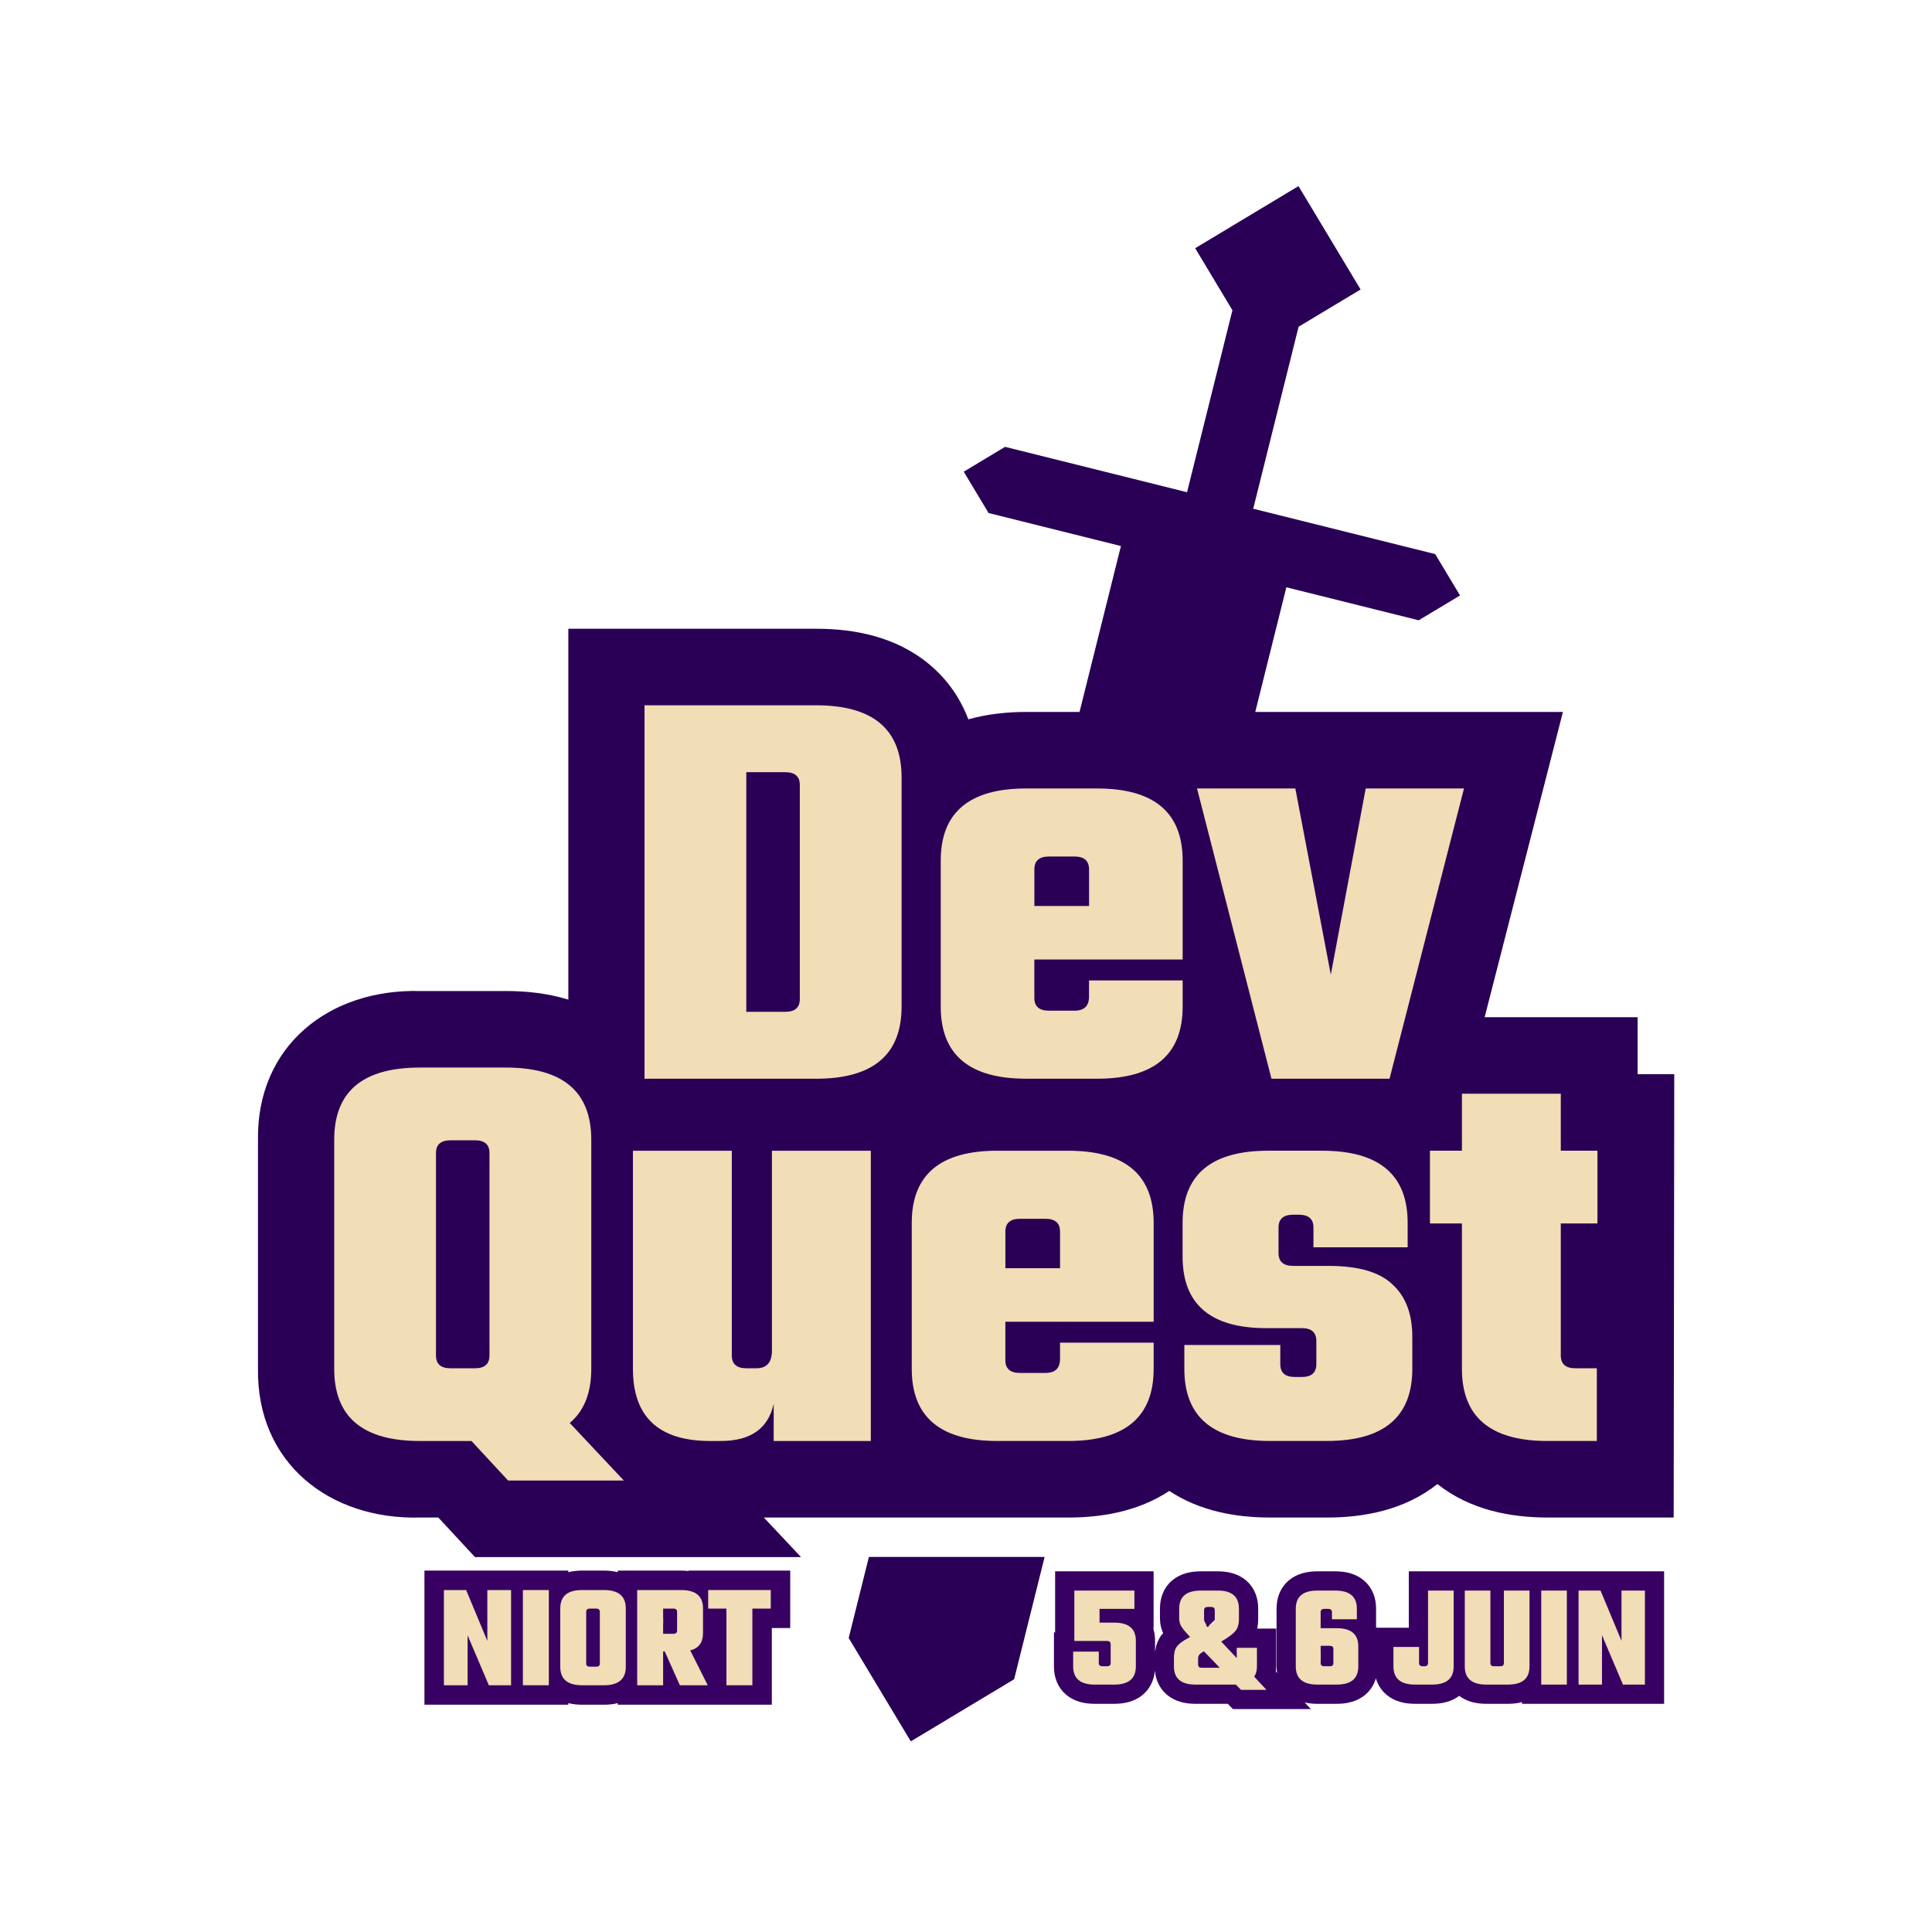
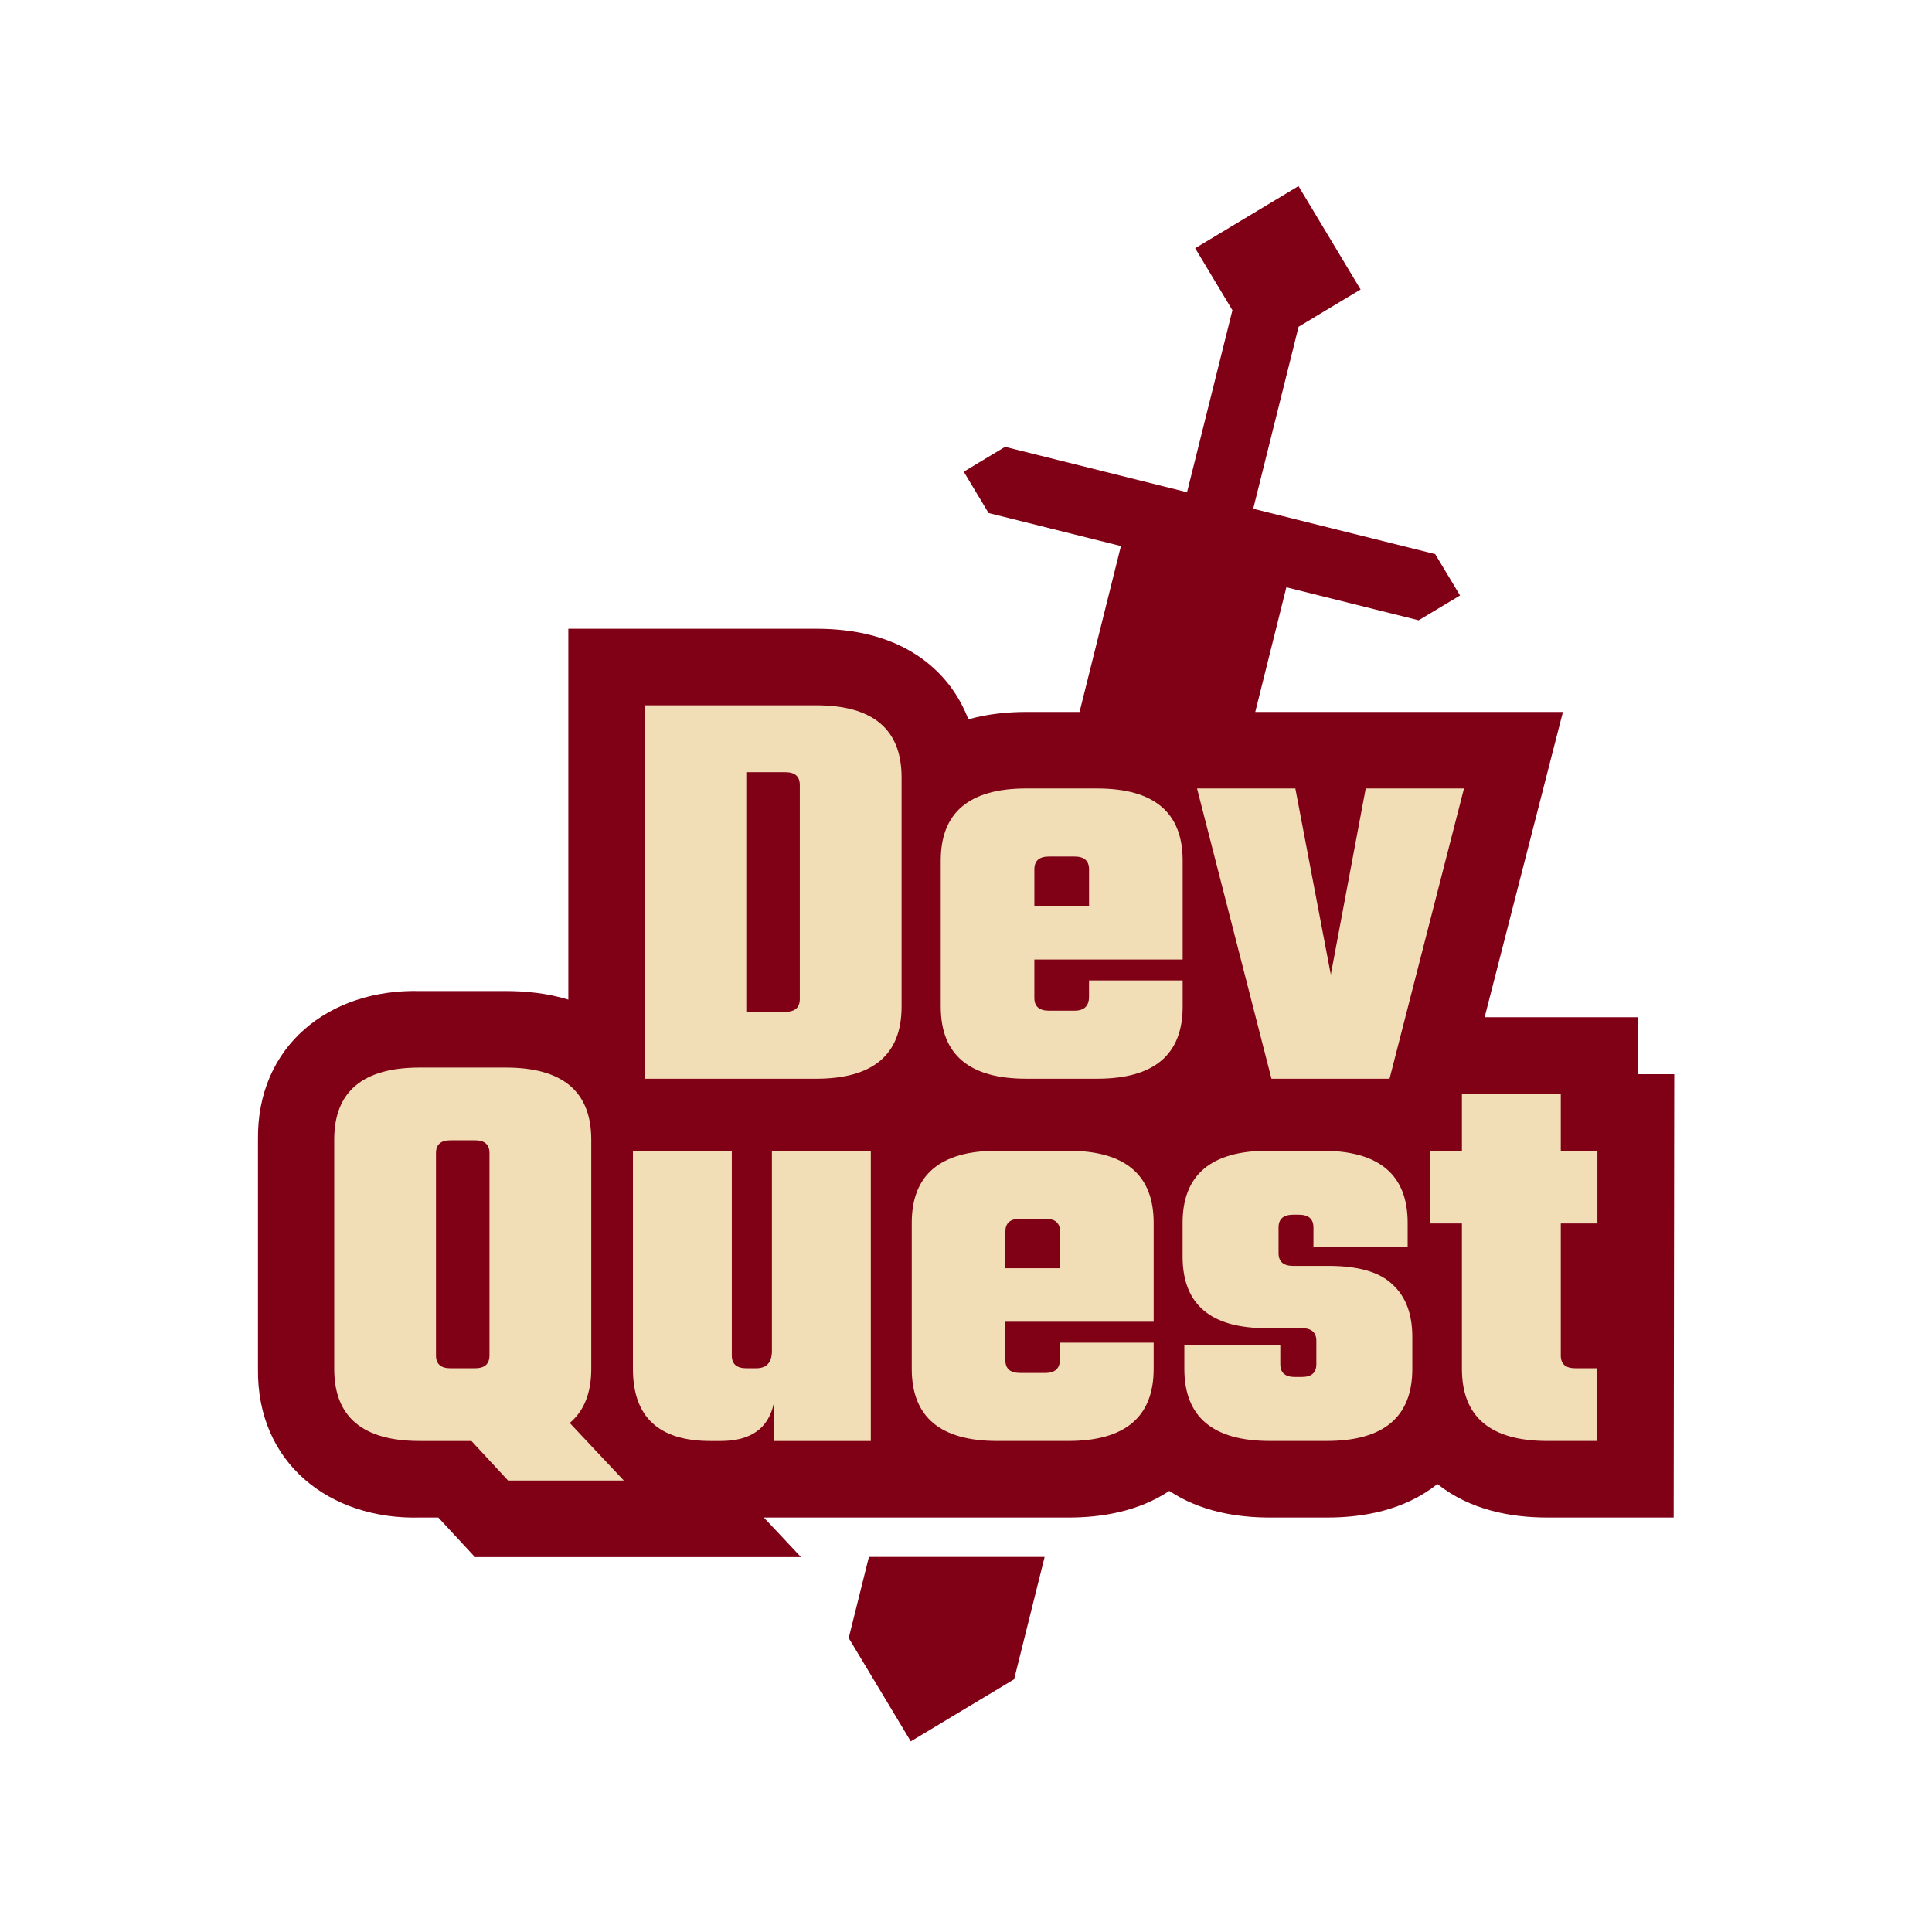
<svg xmlns="http://www.w3.org/2000/svg" width="1024" zoomAndPan="magnify" viewBox="0 0 768 768" height="1024" preserveAspectRatio="xMidYMid meet" version="1.0">
  <defs>
    <g />
    <clipPath id="a48565208d">
      <path d="M 102 73.645 L 666 73.645 L 666 619 L 102 619 Z M 102 73.645 " clip-rule="nonzero" />
    </clipPath>
  </defs>
  <path fill="#f1ddb6" d="M 126.715 432.352 L 177.957 409.148 L 237.898 415.918 L 242.73 269.91 L 341.348 269.91 L 383.887 297.949 L 520.207 297.949 L 596.586 301.816 L 580.152 423.652 L 641.062 423.652 L 646.859 588.996 L 390.652 576.426 L 187.625 601.566 L 126.715 579.328 Z M 126.715 432.352 " fill-opacity="1" fill-rule="nonzero" />
-   <path fill="#290056" d="M 317.938 312.039 L 317.938 397.133 C 317.938 400.52 316.008 402.215 312.156 402.215 L 296.668 402.215 L 296.668 306.957 L 312.156 306.957 C 316.008 306.957 317.938 308.648 317.938 312.039 Z M 317.938 312.039 " fill-opacity="1" fill-rule="nonzero" />
-   <path fill="#290056" d="M 432.91 360.137 L 411.176 360.137 L 411.176 345.566 C 411.176 342.18 413.105 340.484 416.957 340.484 L 427.133 340.484 C 430.98 340.484 432.91 342.172 432.91 345.566 Z M 432.91 360.137 " fill-opacity="1" fill-rule="nonzero" />
-   <path fill="#290056" d="M 173.312 538.832 L 173.312 458.363 C 173.312 454.977 175.238 453.281 179.094 453.281 L 188.801 453.281 C 192.652 453.281 194.578 454.969 194.578 458.363 L 194.578 538.832 C 194.578 542.219 192.652 543.914 188.801 543.914 L 179.094 543.914 C 175.238 543.914 173.312 542.227 173.312 538.832 Z M 173.312 538.832 " fill-opacity="1" fill-rule="nonzero" />
-   <path fill="#290056" d="M 421.383 504.141 L 399.652 504.141 L 399.652 489.57 C 399.652 486.184 401.578 484.488 405.43 484.488 L 415.605 484.488 C 419.457 484.488 421.383 486.18 421.383 489.57 Z M 421.383 504.141 " fill-opacity="1" fill-rule="nonzero" />
+   <path fill="#800016" d="M 317.938 312.039 L 317.938 397.133 C 317.938 400.52 316.008 402.215 312.156 402.215 L 296.668 402.215 L 296.668 306.957 L 312.156 306.957 C 316.008 306.957 317.938 308.648 317.938 312.039 Z M 317.938 312.039 " fill-opacity="1" fill-rule="nonzero" />
+   <path fill="#800016" d="M 432.91 360.137 L 411.176 360.137 L 411.176 345.566 C 411.176 342.18 413.105 340.484 416.957 340.484 L 427.133 340.484 C 430.98 340.484 432.91 342.172 432.91 345.566 Z M 432.91 360.137 " fill-opacity="1" fill-rule="nonzero" />
+   <path fill="#800016" d="M 173.312 538.832 L 173.312 458.363 C 173.312 454.977 175.238 453.281 179.094 453.281 L 188.801 453.281 C 192.652 453.281 194.578 454.969 194.578 458.363 L 194.578 538.832 C 194.578 542.219 192.652 543.914 188.801 543.914 L 179.094 543.914 C 175.238 543.914 173.312 542.227 173.312 538.832 Z M 173.312 538.832 " fill-opacity="1" fill-rule="nonzero" />
+   <path fill="#800016" d="M 421.383 504.141 L 399.652 504.141 L 399.652 489.57 C 399.652 486.184 401.578 484.488 405.43 484.488 L 415.605 484.488 C 419.457 484.488 421.383 486.18 421.383 489.57 Z M 421.383 504.141 " fill-opacity="1" fill-rule="nonzero" />
  <g clip-path="url(#a48565208d)">
-     <path fill="#290056" d="M 511.348 233.453 L 563.953 246.574 L 580.387 236.699 L 570.512 220.262 L 498.172 202.227 L 516.211 129.883 L 540.859 115.07 L 516.172 73.984 L 475.098 98.668 L 489.906 123.32 L 471.867 195.668 L 399.531 177.629 L 383.102 187.508 L 392.973 203.934 L 445.586 217.059 L 429.137 283.008 L 408.066 283.008 C 400.617 283.008 392.684 283.766 384.93 285.949 C 381.922 278.012 377.031 270.523 369.645 264.281 C 356.238 252.973 339.414 249.941 324.543 249.941 L 225.922 249.941 L 225.922 397.363 C 217.668 394.82 209.141 393.953 201.18 393.953 L 166.961 393.953 C 130.887 393.027 102.062 415.711 102.551 453.043 L 102.551 544.145 C 102.059 581.512 130.922 604.164 166.953 603.242 L 174.242 603.242 L 188.809 618.969 L 318.418 618.969 L 303.645 603.242 L 424.73 603.242 C 437.797 603.242 452.375 600.902 464.812 592.668 C 477.25 600.902 491.824 603.242 504.891 603.242 L 527.551 603.242 C 541.965 603.242 558.207 600.395 571.395 589.93 C 584.586 600.395 600.828 603.242 615.238 603.242 L 665.312 603.242 L 665.543 427.016 L 650.98 427.016 L 650.98 404.352 L 590.168 404.352 L 621.289 283.008 L 498.988 283.008 Z M 324.414 280.367 L 256.211 280.367 L 256.211 428.812 L 324.414 428.812 C 347.066 428.812 358.395 419.254 358.395 400.141 L 358.395 309.039 C 358.395 289.926 347.07 280.367 324.414 280.367 Z M 436.141 313.434 L 407.938 313.434 L 407.938 313.426 C 385.285 313.426 373.957 322.984 373.957 342.098 L 373.957 400.137 C 373.957 419.246 385.281 428.805 407.938 428.805 L 436.141 428.805 C 458.793 428.805 470.125 419.246 470.125 400.137 L 470.125 389.73 L 432.902 389.73 L 432.902 396.207 C 432.902 399.906 430.977 401.758 427.125 401.758 L 416.949 401.758 C 413.098 401.758 411.168 400.066 411.168 396.672 L 411.168 381.414 L 470.125 381.414 L 470.125 342.105 C 470.125 322.992 458.801 313.434 436.141 313.434 Z M 529.016 387.422 L 514.918 313.434 L 475.836 313.434 L 505.43 428.812 L 552.363 428.812 L 581.961 313.434 L 542.891 313.434 Z M 132.855 544.145 C 132.855 563.258 144.176 572.816 166.836 572.816 L 187.414 572.816 L 201.98 588.543 L 247.992 588.543 L 226.488 565.652 C 232.188 560.871 235.039 553.707 235.039 544.145 L 235.039 453.043 C 235.039 433.93 223.715 424.371 201.055 424.371 L 166.836 424.371 C 144.184 424.371 132.855 433.93 132.855 453.043 Z M 346.16 457.438 L 306.855 457.438 L 306.852 457.43 L 306.852 536.973 C 306.852 541.598 304.773 543.91 300.609 543.91 L 296.684 543.91 C 292.828 543.91 290.902 542.219 290.902 538.824 L 290.902 457.438 L 251.602 457.438 L 251.602 544.145 C 251.602 563.258 261.855 572.816 282.352 572.816 L 286.516 572.816 C 298.379 572.816 305.398 567.883 307.555 558.02 L 307.555 572.816 L 346.16 572.816 Z M 424.617 457.438 L 396.41 457.438 L 396.41 457.43 C 373.758 457.43 362.434 466.992 362.434 486.105 L 362.434 544.141 C 362.434 563.25 373.754 572.812 396.41 572.812 L 424.617 572.812 C 447.27 572.812 458.598 563.25 458.598 544.141 L 458.598 533.734 L 421.375 533.734 L 421.375 540.211 C 421.375 543.91 419.453 545.762 415.598 545.762 L 405.426 545.762 C 401.57 545.762 399.645 544.07 399.645 540.676 L 399.645 525.418 L 458.598 525.418 L 458.598 486.113 C 458.598 466.996 447.273 457.438 424.617 457.438 Z M 523.27 533.047 L 523.27 542.285 C 523.27 545.672 521.344 547.371 517.492 547.371 L 514.719 547.371 C 510.867 547.371 508.938 545.68 508.938 542.285 L 508.938 534.652 L 470.793 534.652 L 470.793 544.133 C 470.793 563.242 482.113 572.805 504.773 572.805 L 527.434 572.805 C 550.086 572.805 561.418 563.242 561.418 544.133 L 561.418 531.418 C 561.418 522.324 558.797 515.383 553.555 510.605 C 548.473 505.68 539.992 503.211 528.125 503.211 L 514.023 503.211 C 510.168 503.211 508.242 501.52 508.242 498.125 L 508.242 487.949 C 508.242 484.562 510.168 482.867 514.023 482.867 L 516.336 482.867 C 520.188 482.867 522.117 484.555 522.117 487.949 L 522.117 495.812 L 559.566 495.812 L 559.566 486.105 C 559.566 466.992 548.242 457.43 525.582 457.43 L 504.078 457.43 C 481.426 457.43 470.098 466.992 470.098 486.105 L 470.098 499.52 C 470.098 518.48 481.195 527.961 503.391 527.961 L 517.492 527.961 C 521.344 527.961 523.27 529.652 523.27 533.047 Z M 620.441 486.34 L 635.004 486.34 L 635.004 457.43 L 620.441 457.43 L 620.441 434.77 L 581.137 434.77 L 581.137 457.43 L 568.422 457.43 L 568.422 486.336 L 581.137 486.336 L 581.137 544.141 C 581.137 563.25 592.461 572.812 615.117 572.812 L 634.77 572.812 L 634.77 543.91 L 626.219 543.91 C 622.363 543.91 620.441 542.219 620.441 538.824 Z M 620.441 486.34 " fill-opacity="1" fill-rule="evenodd" />
+     <path fill="#800016" d="M 511.348 233.453 L 563.953 246.574 L 580.387 236.699 L 570.512 220.262 L 498.172 202.227 L 516.211 129.883 L 540.859 115.07 L 516.172 73.984 L 475.098 98.668 L 489.906 123.32 L 471.867 195.668 L 399.531 177.629 L 383.102 187.508 L 392.973 203.934 L 445.586 217.059 L 429.137 283.008 L 408.066 283.008 C 400.617 283.008 392.684 283.766 384.93 285.949 C 381.922 278.012 377.031 270.523 369.645 264.281 C 356.238 252.973 339.414 249.941 324.543 249.941 L 225.922 249.941 L 225.922 397.363 C 217.668 394.82 209.141 393.953 201.18 393.953 L 166.961 393.953 C 130.887 393.027 102.062 415.711 102.551 453.043 L 102.551 544.145 C 102.059 581.512 130.922 604.164 166.953 603.242 L 174.242 603.242 L 188.809 618.969 L 318.418 618.969 L 303.645 603.242 L 424.73 603.242 C 437.797 603.242 452.375 600.902 464.812 592.668 C 477.25 600.902 491.824 603.242 504.891 603.242 L 527.551 603.242 C 541.965 603.242 558.207 600.395 571.395 589.93 C 584.586 600.395 600.828 603.242 615.238 603.242 L 665.312 603.242 L 665.543 427.016 L 650.98 427.016 L 650.98 404.352 L 590.168 404.352 L 621.289 283.008 L 498.988 283.008 Z M 324.414 280.367 L 256.211 280.367 L 256.211 428.812 L 324.414 428.812 C 347.066 428.812 358.395 419.254 358.395 400.141 L 358.395 309.039 C 358.395 289.926 347.07 280.367 324.414 280.367 Z M 436.141 313.434 L 407.938 313.434 L 407.938 313.426 C 385.285 313.426 373.957 322.984 373.957 342.098 L 373.957 400.137 C 373.957 419.246 385.281 428.805 407.938 428.805 L 436.141 428.805 C 458.793 428.805 470.125 419.246 470.125 400.137 L 470.125 389.73 L 432.902 389.73 L 432.902 396.207 C 432.902 399.906 430.977 401.758 427.125 401.758 L 416.949 401.758 C 413.098 401.758 411.168 400.066 411.168 396.672 L 411.168 381.414 L 470.125 381.414 L 470.125 342.105 C 470.125 322.992 458.801 313.434 436.141 313.434 Z M 529.016 387.422 L 514.918 313.434 L 475.836 313.434 L 505.43 428.812 L 552.363 428.812 L 581.961 313.434 L 542.891 313.434 Z M 132.855 544.145 C 132.855 563.258 144.176 572.816 166.836 572.816 L 187.414 572.816 L 201.98 588.543 L 247.992 588.543 L 226.488 565.652 C 232.188 560.871 235.039 553.707 235.039 544.145 L 235.039 453.043 C 235.039 433.93 223.715 424.371 201.055 424.371 L 166.836 424.371 C 144.184 424.371 132.855 433.93 132.855 453.043 Z M 346.16 457.438 L 306.855 457.438 L 306.852 457.43 L 306.852 536.973 C 306.852 541.598 304.773 543.91 300.609 543.91 L 296.684 543.91 C 292.828 543.91 290.902 542.219 290.902 538.824 L 290.902 457.438 L 251.602 457.438 L 251.602 544.145 C 251.602 563.258 261.855 572.816 282.352 572.816 L 286.516 572.816 C 298.379 572.816 305.398 567.883 307.555 558.02 L 307.555 572.816 L 346.16 572.816 Z M 424.617 457.438 L 396.41 457.438 L 396.41 457.43 C 373.758 457.43 362.434 466.992 362.434 486.105 L 362.434 544.141 C 362.434 563.25 373.754 572.812 396.41 572.812 L 424.617 572.812 C 447.27 572.812 458.598 563.25 458.598 544.141 L 458.598 533.734 L 421.375 533.734 L 421.375 540.211 C 421.375 543.91 419.453 545.762 415.598 545.762 L 405.426 545.762 C 401.57 545.762 399.645 544.07 399.645 540.676 L 399.645 525.418 L 458.598 525.418 L 458.598 486.113 C 458.598 466.996 447.273 457.438 424.617 457.438 Z M 523.27 533.047 L 523.27 542.285 C 523.27 545.672 521.344 547.371 517.492 547.371 L 514.719 547.371 C 510.867 547.371 508.938 545.68 508.938 542.285 L 508.938 534.652 L 470.793 534.652 L 470.793 544.133 C 470.793 563.242 482.113 572.805 504.773 572.805 L 527.434 572.805 C 550.086 572.805 561.418 563.242 561.418 544.133 L 561.418 531.418 C 561.418 522.324 558.797 515.383 553.555 510.605 C 548.473 505.68 539.992 503.211 528.125 503.211 L 514.023 503.211 C 510.168 503.211 508.242 501.52 508.242 498.125 L 508.242 487.949 C 508.242 484.562 510.168 482.867 514.023 482.867 L 516.336 482.867 C 520.188 482.867 522.117 484.555 522.117 487.949 L 522.117 495.812 L 559.566 495.812 L 559.566 486.105 C 559.566 466.992 548.242 457.43 525.582 457.43 L 504.078 457.43 C 481.426 457.43 470.098 466.992 470.098 486.105 L 470.098 499.52 C 470.098 518.48 481.195 527.961 503.391 527.961 L 517.492 527.961 C 521.344 527.961 523.27 529.652 523.27 533.047 Z M 620.441 486.34 L 635.004 486.34 L 635.004 457.43 L 620.441 457.43 L 620.441 434.77 L 581.137 434.77 L 581.137 457.43 L 568.422 457.43 L 568.422 486.336 L 581.137 486.336 L 581.137 544.141 C 581.137 563.25 592.461 572.812 615.117 572.812 L 634.77 572.812 L 634.77 543.91 L 626.219 543.91 C 622.363 543.91 620.441 542.219 620.441 538.824 Z M 620.441 486.34 " fill-opacity="1" fill-rule="evenodd" />
  </g>
-   <path fill="#290056" d="M 345.402 618.906 L 415.254 618.906 L 403.133 667.531 L 362.051 692.219 L 337.371 651.137 Z M 345.402 618.906 " fill-opacity="1" fill-rule="nonzero" />
-   <path stroke-linecap="butt" transform="matrix(1.11077, 0, 0, 1.11077, 174.0794, 615.485)" fill="none" stroke-linejoin="miter" d="M 17.684 14.931 L 26.17 14.931 L 26.17 49.001 L 18.215 49.001 L 10.626 31.122 L 10.626 49.001 L 2.141 49.001 L 2.141 14.931 L 10.095 14.931 L 17.684 33.13 Z M 30.415 14.931 L 39.702 14.931 L 39.702 49.001 L 30.415 49.001 Z M 51.585 14.931 L 59.435 14.931 C 64.632 14.931 67.231 17.126 67.231 21.511 L 67.231 42.418 C 67.231 46.807 64.632 49.001 59.435 49.001 L 51.585 49.001 C 46.384 49.001 43.785 46.807 43.785 42.418 L 43.785 21.511 C 43.785 17.126 46.384 14.931 51.585 14.931 Z M 57.944 41.201 L 57.944 22.728 C 57.944 21.951 57.504 21.564 56.625 21.564 L 54.395 21.564 C 53.506 21.564 53.062 21.951 53.062 22.728 L 53.062 41.201 C 53.062 41.978 53.506 42.369 54.395 42.369 L 56.625 42.369 C 57.504 42.369 57.944 41.978 57.944 41.201 Z M 80.602 36.9 L 80.602 49.001 L 71.314 49.001 L 71.314 14.931 L 87.065 14.931 C 92.263 14.931 94.865 17.126 94.865 21.511 L 94.865 30.32 C 94.865 33.679 93.343 35.747 90.304 36.524 L 96.575 49.001 L 86.587 49.001 L 81.185 36.9 Z M 84.256 21.564 L 80.602 21.564 L 80.602 30.591 L 84.256 30.591 C 85.145 30.591 85.588 30.204 85.588 29.427 L 85.588 22.728 C 85.588 21.951 85.145 21.564 84.256 21.564 Z M 119.113 14.931 L 119.113 21.564 L 112.53 21.564 L 112.53 49.001 L 103.242 49.001 L 103.242 21.564 L 96.715 21.564 L 96.715 14.931 Z M 119.113 14.931 " stroke="#380062" stroke-width="13.93" stroke-opacity="1" stroke-miterlimit="4" />
-   <g fill="#f1ddb6" fill-opacity="1">
-     <g transform="translate(174.0967, 669.9127)">
-       <g>
-         <path d="M 19.625 -37.844 L 29.062 -37.844 L 29.062 0 L 20.219 0 L 11.781 -19.859 L 11.781 0 L 2.359 0 L 2.359 -37.844 L 11.203 -37.844 L 19.625 -17.625 Z M 19.625 -37.844 " />
-       </g>
-     </g>
-   </g>
-   <g fill="#f1ddb6" fill-opacity="1">
-     <g transform="translate(205.5027, 669.9127)">
-       <g>
-         <path d="M 2.359 -37.844 L 12.672 -37.844 L 12.672 0 L 2.359 0 Z M 2.359 -37.844 " />
-       </g>
-     </g>
-   </g>
-   <g fill="#f1ddb6" fill-opacity="1">
-     <g transform="translate(220.5281, 669.9127)">
-       <g>
-         <path d="M 10.844 -37.844 L 19.562 -37.844 C 25.344 -37.844 28.234 -35.406 28.234 -30.531 L 28.234 -7.312 C 28.234 -2.438 25.344 0 19.562 0 L 10.844 0 C 5.07 0 2.188 -2.438 2.188 -7.312 L 2.188 -30.531 C 2.188 -35.406 5.07 -37.844 10.844 -37.844 Z M 17.922 -8.656 L 17.922 -29.172 C 17.922 -30.035 17.426 -30.469 16.438 -30.469 L 13.969 -30.469 C 12.988 -30.469 12.5 -30.035 12.5 -29.172 L 12.5 -8.656 C 12.5 -7.801 12.988 -7.375 13.969 -7.375 L 16.438 -7.375 C 17.426 -7.375 17.922 -7.801 17.922 -8.656 Z M 17.922 -8.656 " />
-       </g>
-     </g>
-   </g>
-   <g fill="#f1ddb6" fill-opacity="1">
-     <g transform="translate(250.9323, 669.9127)">
-       <g>
-         <path d="M 12.672 -13.438 L 12.672 0 L 2.359 0 L 2.359 -37.844 L 19.859 -37.844 C 25.641 -37.844 28.531 -35.406 28.531 -30.531 L 28.531 -20.75 C 28.531 -17.008 26.836 -14.707 23.453 -13.844 L 30.406 0 L 19.328 0 L 13.312 -13.438 Z M 16.734 -30.469 L 12.672 -30.469 L 12.672 -20.453 L 16.734 -20.453 C 17.723 -20.453 18.219 -20.883 18.219 -21.75 L 18.219 -29.172 C 18.219 -30.035 17.723 -30.469 16.734 -30.469 Z M 16.734 -30.469 " />
-       </g>
-     </g>
-   </g>
-   <g fill="#f1ddb6" fill-opacity="1">
-     <g transform="translate(281.2187, 669.9127)">
-       <g>
-         <path d="M 25.172 -37.844 L 25.172 -30.469 L 17.859 -30.469 L 17.859 0 L 7.547 0 L 7.547 -30.469 L 0.297 -30.469 L 0.297 -37.844 Z M 25.172 -37.844 " />
-       </g>
-     </g>
-   </g>
-   <g fill="#f1ddb6" fill-opacity="1">
-     <g transform="translate(306.6776, 669.9127)">
-       <g />
-     </g>
-   </g>
-   <path stroke-linecap="butt" transform="matrix(0.651716, 0, 0, 0.651716, 424.2703, 615.5575)" fill="none" stroke-linejoin="miter" d="M 19.653 45.207 L 28.679 45.207 C 37.43 45.207 41.806 48.899 41.806 56.283 L 41.806 71.921 C 41.806 79.306 37.43 82.998 28.679 82.998 L 16.704 82.998 C 7.953 82.998 3.577 79.306 3.577 71.921 L 3.577 62.895 L 19.215 62.895 L 19.215 69.871 C 19.215 71.178 19.958 71.831 21.439 71.831 L 24.208 71.831 C 25.688 71.831 26.432 71.178 26.432 69.871 L 26.432 58.357 C 26.432 57.033 25.688 56.373 24.208 56.373 L 4.296 56.373 L 4.296 25.643 L 40.913 25.643 L 40.913 36.81 L 19.653 36.81 Z M 102.804 82.998 L 78.164 82.998 C 69.407 82.998 65.032 79.306 65.032 71.921 L 65.032 66.755 C 65.032 63.77 65.613 61.48 66.776 59.88 C 67.939 58.267 70.156 56.565 73.429 54.779 L 74.849 53.97 L 74.496 53.514 C 72.116 51.015 70.474 49.037 69.569 47.58 C 68.682 46.13 68.238 44.536 68.238 42.803 L 68.238 36.72 C 68.238 29.335 72.614 25.643 81.371 25.643 L 91.836 25.643 C 100.413 25.643 104.704 29.335 104.704 36.72 L 104.704 42.803 C 104.704 46.076 103.985 48.575 102.547 50.308 C 100.946 52.214 98.057 54.359 93.886 56.739 L 103.35 66.838 L 103.35 60.581 L 115.673 60.581 L 115.673 71.921 C 115.673 74.421 115.11 76.506 113.971 78.179 L 121.499 86.204 L 105.945 86.204 Z M 83.438 37.613 L 83.438 43.415 C 83.438 44.973 84.122 46.46 85.488 47.886 C 87.221 46.945 88.395 46.172 89.025 45.578 C 89.648 44.979 89.96 44.146 89.96 43.067 L 89.96 37.613 C 89.96 36.306 89.211 35.653 87.712 35.653 L 85.662 35.653 C 84.182 35.653 83.438 36.306 83.438 37.613 Z M 82 72.73 L 92.993 72.73 L 83.355 62.715 L 81.826 63.614 C 80.46 64.453 79.776 65.592 79.776 67.012 L 79.776 70.764 C 79.776 72.071 80.52 72.73 82 72.73 Z M 154.543 48.605 L 164.355 48.605 C 173.124 48.605 177.505 52.298 177.505 59.688 L 177.505 71.921 C 177.505 79.306 173.124 82.998 164.355 82.998 L 152.493 82.998 C 143.736 82.998 139.361 79.306 139.361 71.921 L 139.361 36.72 C 139.361 29.335 143.736 25.643 152.493 25.643 L 163.462 25.643 C 172.231 25.643 176.612 29.335 176.612 36.72 L 176.612 43.157 L 161.412 43.157 L 161.412 38.77 C 161.412 37.463 160.669 36.81 159.188 36.81 L 156.767 36.81 C 155.28 36.81 154.543 37.463 154.543 38.77 Z M 162.305 69.871 L 162.305 61.3 C 162.305 59.994 161.562 59.334 160.081 59.334 L 154.543 59.334 L 154.543 69.871 C 154.543 71.178 155.28 71.831 156.767 71.831 L 160.081 71.831 C 161.562 71.831 162.305 71.178 162.305 69.871 Z M 198.933 60.035 L 214.571 60.035 L 214.571 69.871 C 214.571 71.178 215.314 71.831 216.794 71.831 L 217.777 71.831 C 219.276 71.831 220.025 71.178 220.025 69.871 L 220.025 25.643 L 235.639 25.643 L 235.639 71.921 C 235.639 79.306 231.263 82.998 222.512 82.998 L 212.065 82.998 C 203.308 82.998 198.933 79.306 198.933 71.921 Z M 266.279 25.643 L 281.917 25.643 L 281.917 71.921 C 281.917 79.306 277.536 82.998 268.785 82.998 L 255.568 82.998 C 246.817 82.998 242.442 79.306 242.442 71.921 L 242.442 25.643 L 258.08 25.643 L 258.08 69.871 C 258.08 71.178 258.817 71.831 260.303 71.831 L 264.055 71.831 C 265.536 71.831 266.279 71.178 266.279 69.871 Z M 289.068 25.643 L 304.705 25.643 L 304.705 82.998 L 289.068 82.998 Z M 338.019 25.643 L 352.302 25.643 L 352.302 82.998 L 338.912 82.998 L 326.133 52.903 L 326.133 82.998 L 311.85 82.998 L 311.85 25.643 L 325.24 25.643 L 338.019 56.283 Z M 338.019 25.643 " stroke="#380062" stroke-width="23.45" stroke-opacity="1" stroke-miterlimit="4" />
-   <g fill="#f1ddb6" fill-opacity="1">
-     <g transform="translate(424.2703, 669.6499)">
-       <g>
-         <path d="M 12.812 -24.625 L 18.688 -24.625 C 24.395 -24.625 27.25 -22.219 27.25 -17.406 L 27.25 -7.219 C 27.25 -2.406 24.395 0 18.688 0 L 10.891 0 C 5.18 0 2.328 -2.406 2.328 -7.219 L 2.328 -13.094 L 12.516 -13.094 L 12.516 -8.562 C 12.516 -7.707 13 -7.281 13.969 -7.281 L 15.781 -7.281 C 16.75 -7.281 17.234 -7.707 17.234 -8.562 L 17.234 -16.062 C 17.234 -16.914 16.75 -17.344 15.781 -17.344 L 2.797 -17.344 L 2.797 -37.375 L 26.672 -37.375 L 26.672 -30.094 L 12.812 -30.094 Z M 12.812 -24.625 " />
-       </g>
-     </g>
-   </g>
-   <g fill="#f1ddb6" fill-opacity="1">
-     <g transform="translate(453.2621, 669.6499)">
-       <g />
-     </g>
-   </g>
-   <g fill="#f1ddb6" fill-opacity="1">
-     <g transform="translate(464.9054, 669.6499)">
-       <g>
-         <path d="M 26.375 0 L 10.312 0 C 4.602 0 1.75 -2.406 1.75 -7.219 L 1.75 -10.594 C 1.75 -12.531 2.125 -14.023 2.875 -15.078 C 3.633 -16.129 5.082 -17.234 7.219 -18.391 L 8.156 -18.922 L 7.922 -19.219 C 6.367 -20.844 5.301 -22.129 4.719 -23.078 C 4.133 -24.035 3.844 -25.078 3.844 -26.203 L 3.844 -30.156 C 3.844 -34.969 6.695 -37.375 12.406 -37.375 L 19.219 -37.375 C 24.801 -37.375 27.594 -34.969 27.594 -30.156 L 27.594 -26.203 C 27.594 -24.066 27.129 -22.438 26.203 -21.312 C 25.148 -20.062 23.266 -18.66 20.547 -17.109 L 26.719 -10.531 L 26.719 -14.609 L 34.75 -14.609 L 34.75 -7.219 C 34.75 -5.594 34.383 -4.234 33.656 -3.141 L 38.547 2.094 L 28.406 2.094 Z M 13.734 -29.578 L 13.734 -25.797 C 13.734 -24.785 14.18 -23.812 15.078 -22.875 C 16.203 -23.5 16.969 -24.004 17.375 -24.391 C 17.781 -24.773 17.984 -25.32 17.984 -26.031 L 17.984 -29.578 C 17.984 -30.43 17.5 -30.859 16.531 -30.859 L 15.188 -30.859 C 14.219 -30.859 13.734 -30.43 13.734 -29.578 Z M 12.812 -6.688 L 19.969 -6.688 L 13.688 -13.219 L 12.688 -12.641 C 11.801 -12.086 11.359 -11.348 11.359 -10.422 L 11.359 -7.969 C 11.359 -7.113 11.844 -6.688 12.812 -6.688 Z M 12.812 -6.688 " />
-       </g>
-     </g>
-   </g>
-   <g fill="#f1ddb6" fill-opacity="1">
-     <g transform="translate(501.2907, 669.6499)">
-       <g />
-     </g>
-   </g>
-   <g fill="#f1ddb6" fill-opacity="1">
-     <g transform="translate(512.934, 669.6499)">
-       <g>
-         <path d="M 12.047 -22.422 L 18.453 -22.422 C 24.16 -22.422 27.016 -20.008 27.016 -15.188 L 27.016 -7.219 C 27.016 -2.406 24.16 0 18.453 0 L 10.719 0 C 5.008 0 2.156 -2.406 2.156 -7.219 L 2.156 -30.156 C 2.156 -34.969 5.008 -37.375 10.719 -37.375 L 17.875 -37.375 C 23.582 -37.375 26.438 -34.969 26.438 -30.156 L 26.438 -25.969 L 16.531 -25.969 L 16.531 -28.812 C 16.531 -29.664 16.047 -30.094 15.078 -30.094 L 13.5 -30.094 C 12.531 -30.094 12.047 -29.664 12.047 -28.812 Z M 17.109 -8.562 L 17.109 -14.141 C 17.109 -14.992 16.625 -15.422 15.656 -15.422 L 12.047 -15.422 L 12.047 -8.562 C 12.047 -7.707 12.531 -7.281 13.5 -7.281 L 15.656 -7.281 C 16.625 -7.281 17.109 -7.707 17.109 -8.562 Z M 17.109 -8.562 " />
-       </g>
-     </g>
-   </g>
-   <g fill="#f1ddb6" fill-opacity="1">
-     <g transform="translate(541.6929, 669.6499)">
-       <g />
-     </g>
-   </g>
-   <g fill="#f1ddb6" fill-opacity="1">
-     <g transform="translate(553.3362, 669.6499)">
-       <g>
-         <path d="M 0.578 -14.969 L 10.766 -14.969 L 10.766 -8.562 C 10.766 -7.707 11.25 -7.281 12.219 -7.281 L 12.859 -7.281 C 13.836 -7.281 14.328 -7.707 14.328 -8.562 L 14.328 -37.375 L 24.516 -37.375 L 24.516 -7.219 C 24.516 -2.406 21.66 0 15.953 0 L 9.141 0 C 3.43 0 0.578 -2.406 0.578 -7.219 Z M 0.578 -14.969 " />
-       </g>
-     </g>
-   </g>
-   <g fill="#f1ddb6" fill-opacity="1">
-     <g transform="translate(579.9412, 669.6499)">
-       <g>
-         <path d="M 17.875 -37.375 L 28.062 -37.375 L 28.062 -7.219 C 28.062 -2.406 25.207 0 19.5 0 L 10.891 0 C 5.18 0 2.328 -2.406 2.328 -7.219 L 2.328 -37.375 L 12.516 -37.375 L 12.516 -8.562 C 12.516 -7.707 13 -7.281 13.969 -7.281 L 16.422 -7.281 C 17.391 -7.281 17.875 -7.707 17.875 -8.562 Z M 17.875 -37.375 " />
-       </g>
-     </g>
-   </g>
-   <g fill="#f1ddb6" fill-opacity="1">
-     <g transform="translate(610.3302, 669.6499)">
-       <g>
-         <path d="M 2.328 -37.375 L 12.516 -37.375 L 12.516 0 L 2.328 0 Z M 2.328 -37.375 " />
-       </g>
-     </g>
-   </g>
-   <g fill="#f1ddb6" fill-opacity="1">
-     <g transform="translate(625.1754, 669.6499)">
-       <g>
-         <path d="M 19.391 -37.375 L 28.703 -37.375 L 28.703 0 L 19.969 0 L 11.641 -19.625 L 11.641 0 L 2.328 0 L 2.328 -37.375 L 11.062 -37.375 L 19.391 -17.406 Z M 19.391 -37.375 " />
-       </g>
-     </g>
-   </g>
+   <path fill="#800016" d="M 345.402 618.906 L 415.254 618.906 L 403.133 667.531 L 362.051 692.219 L 337.371 651.137 Z M 345.402 618.906 " fill-opacity="1" fill-rule="nonzero" />
</svg>
